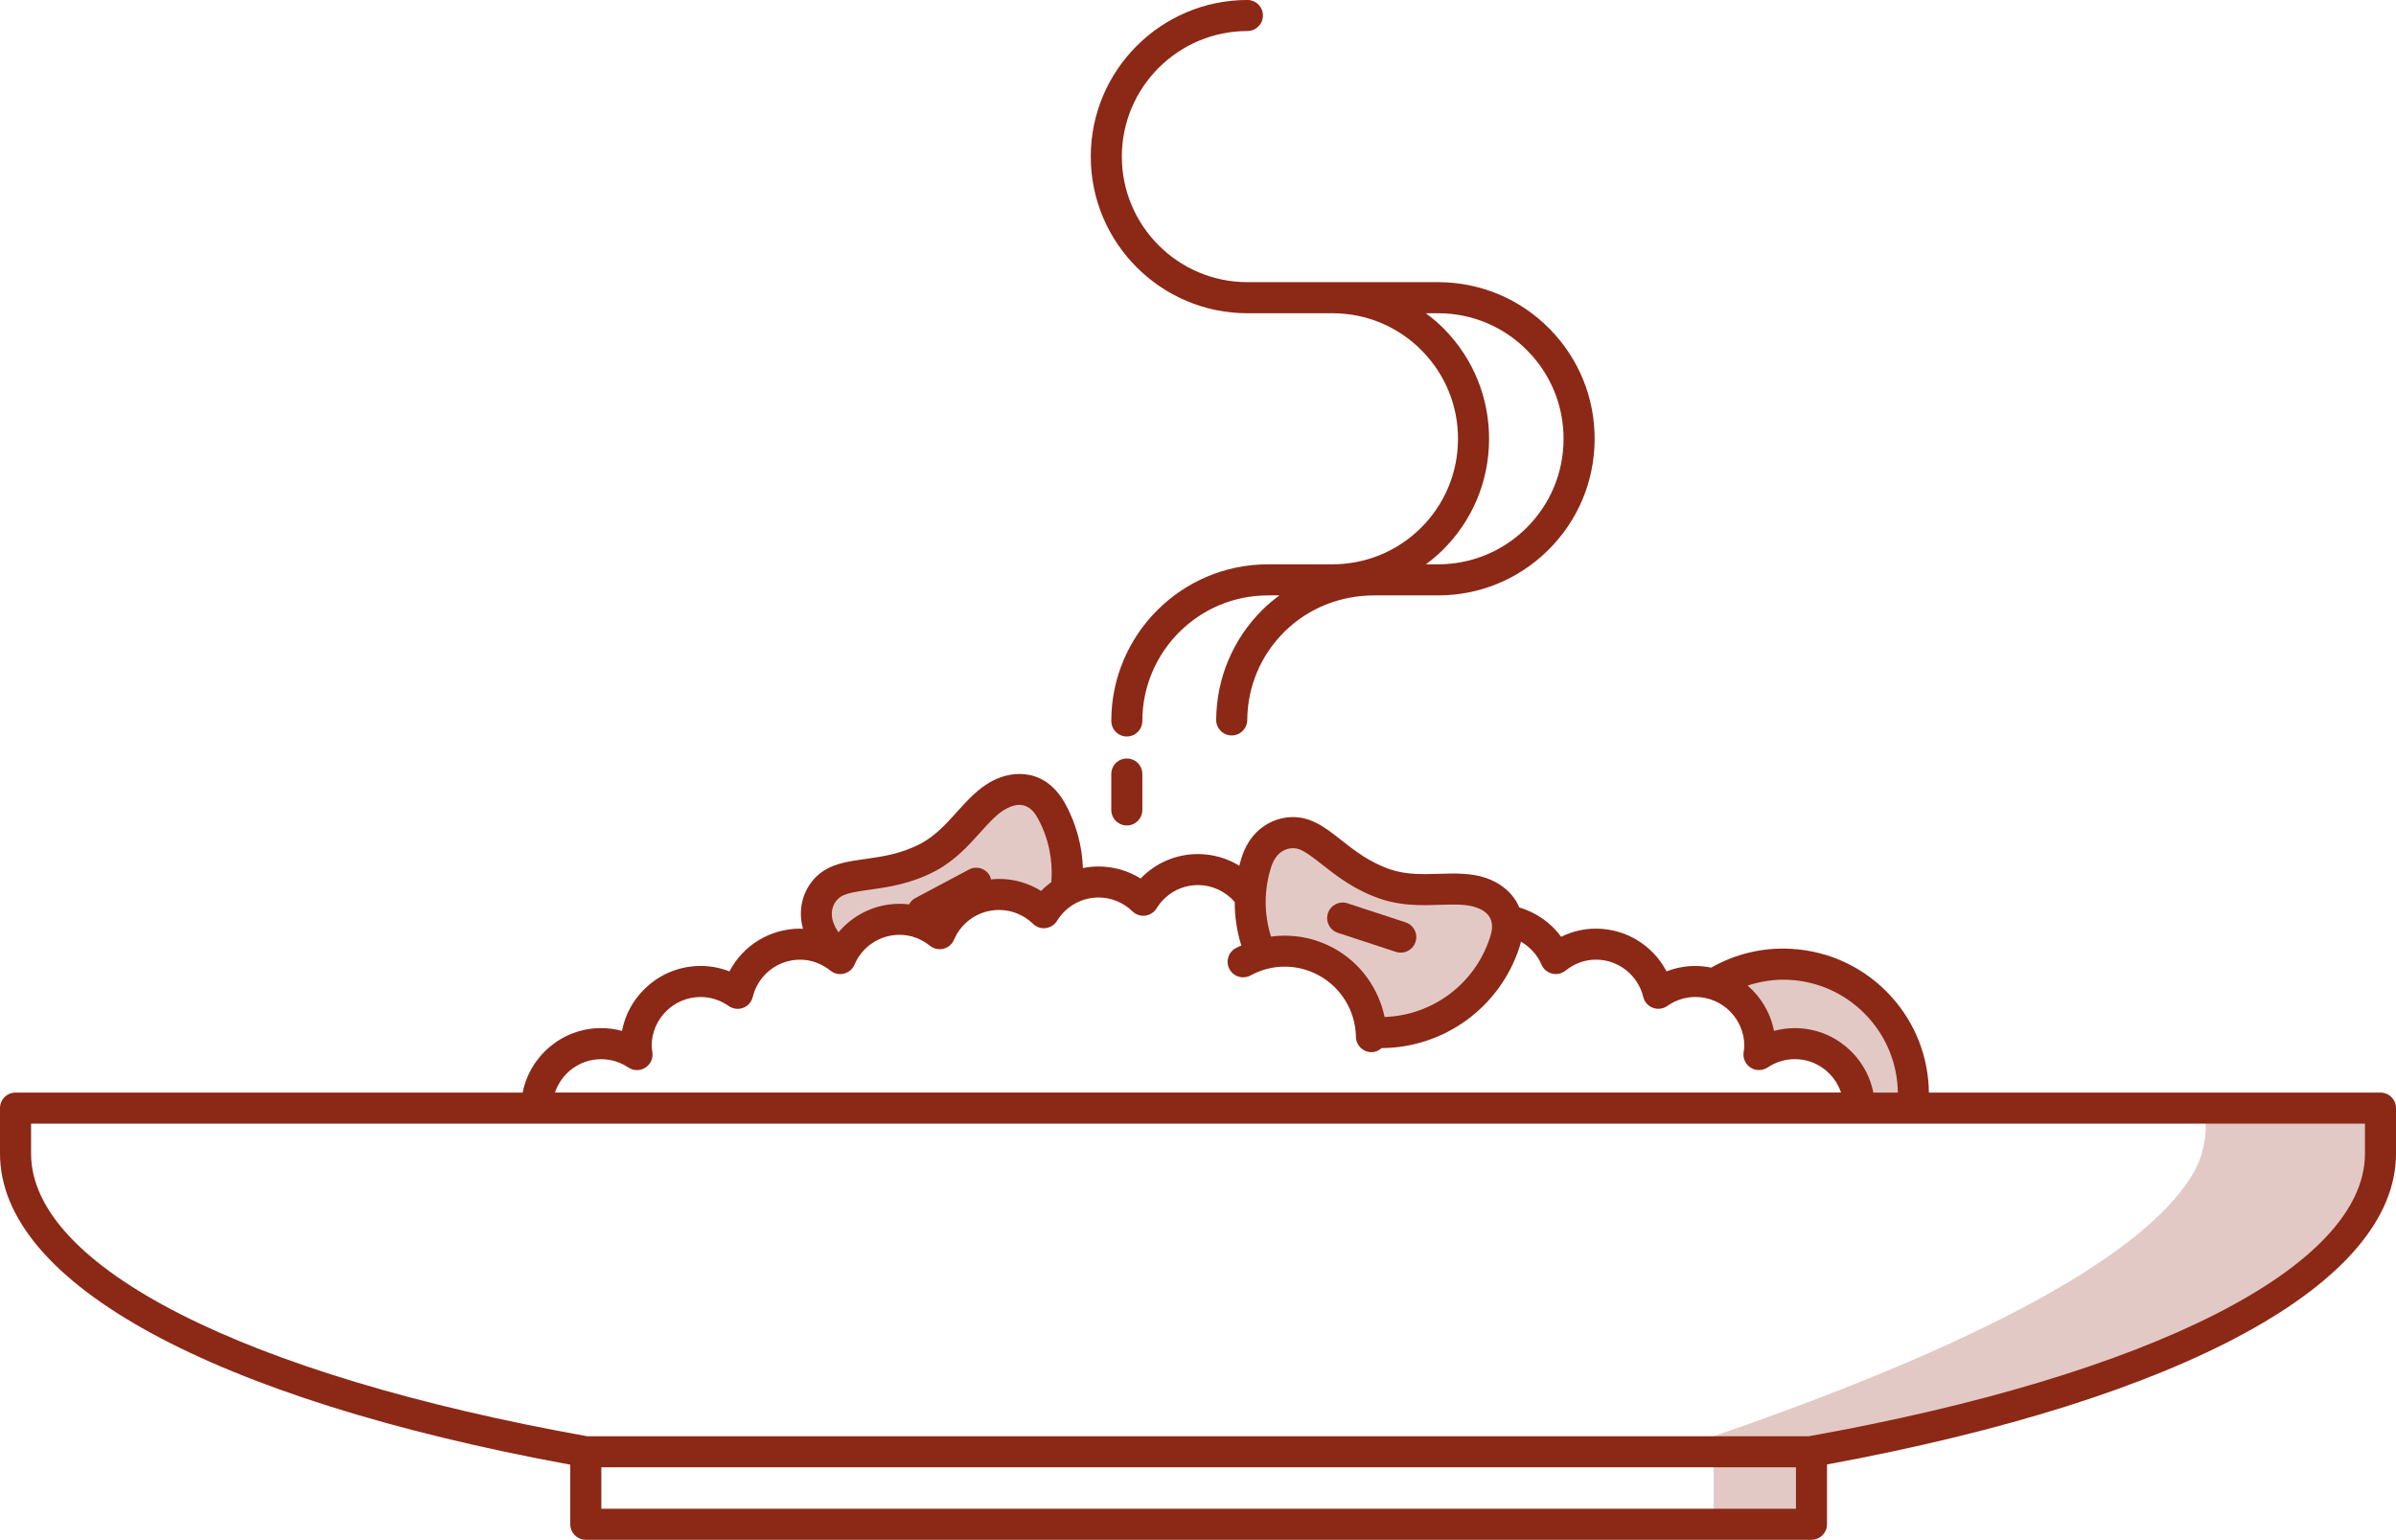
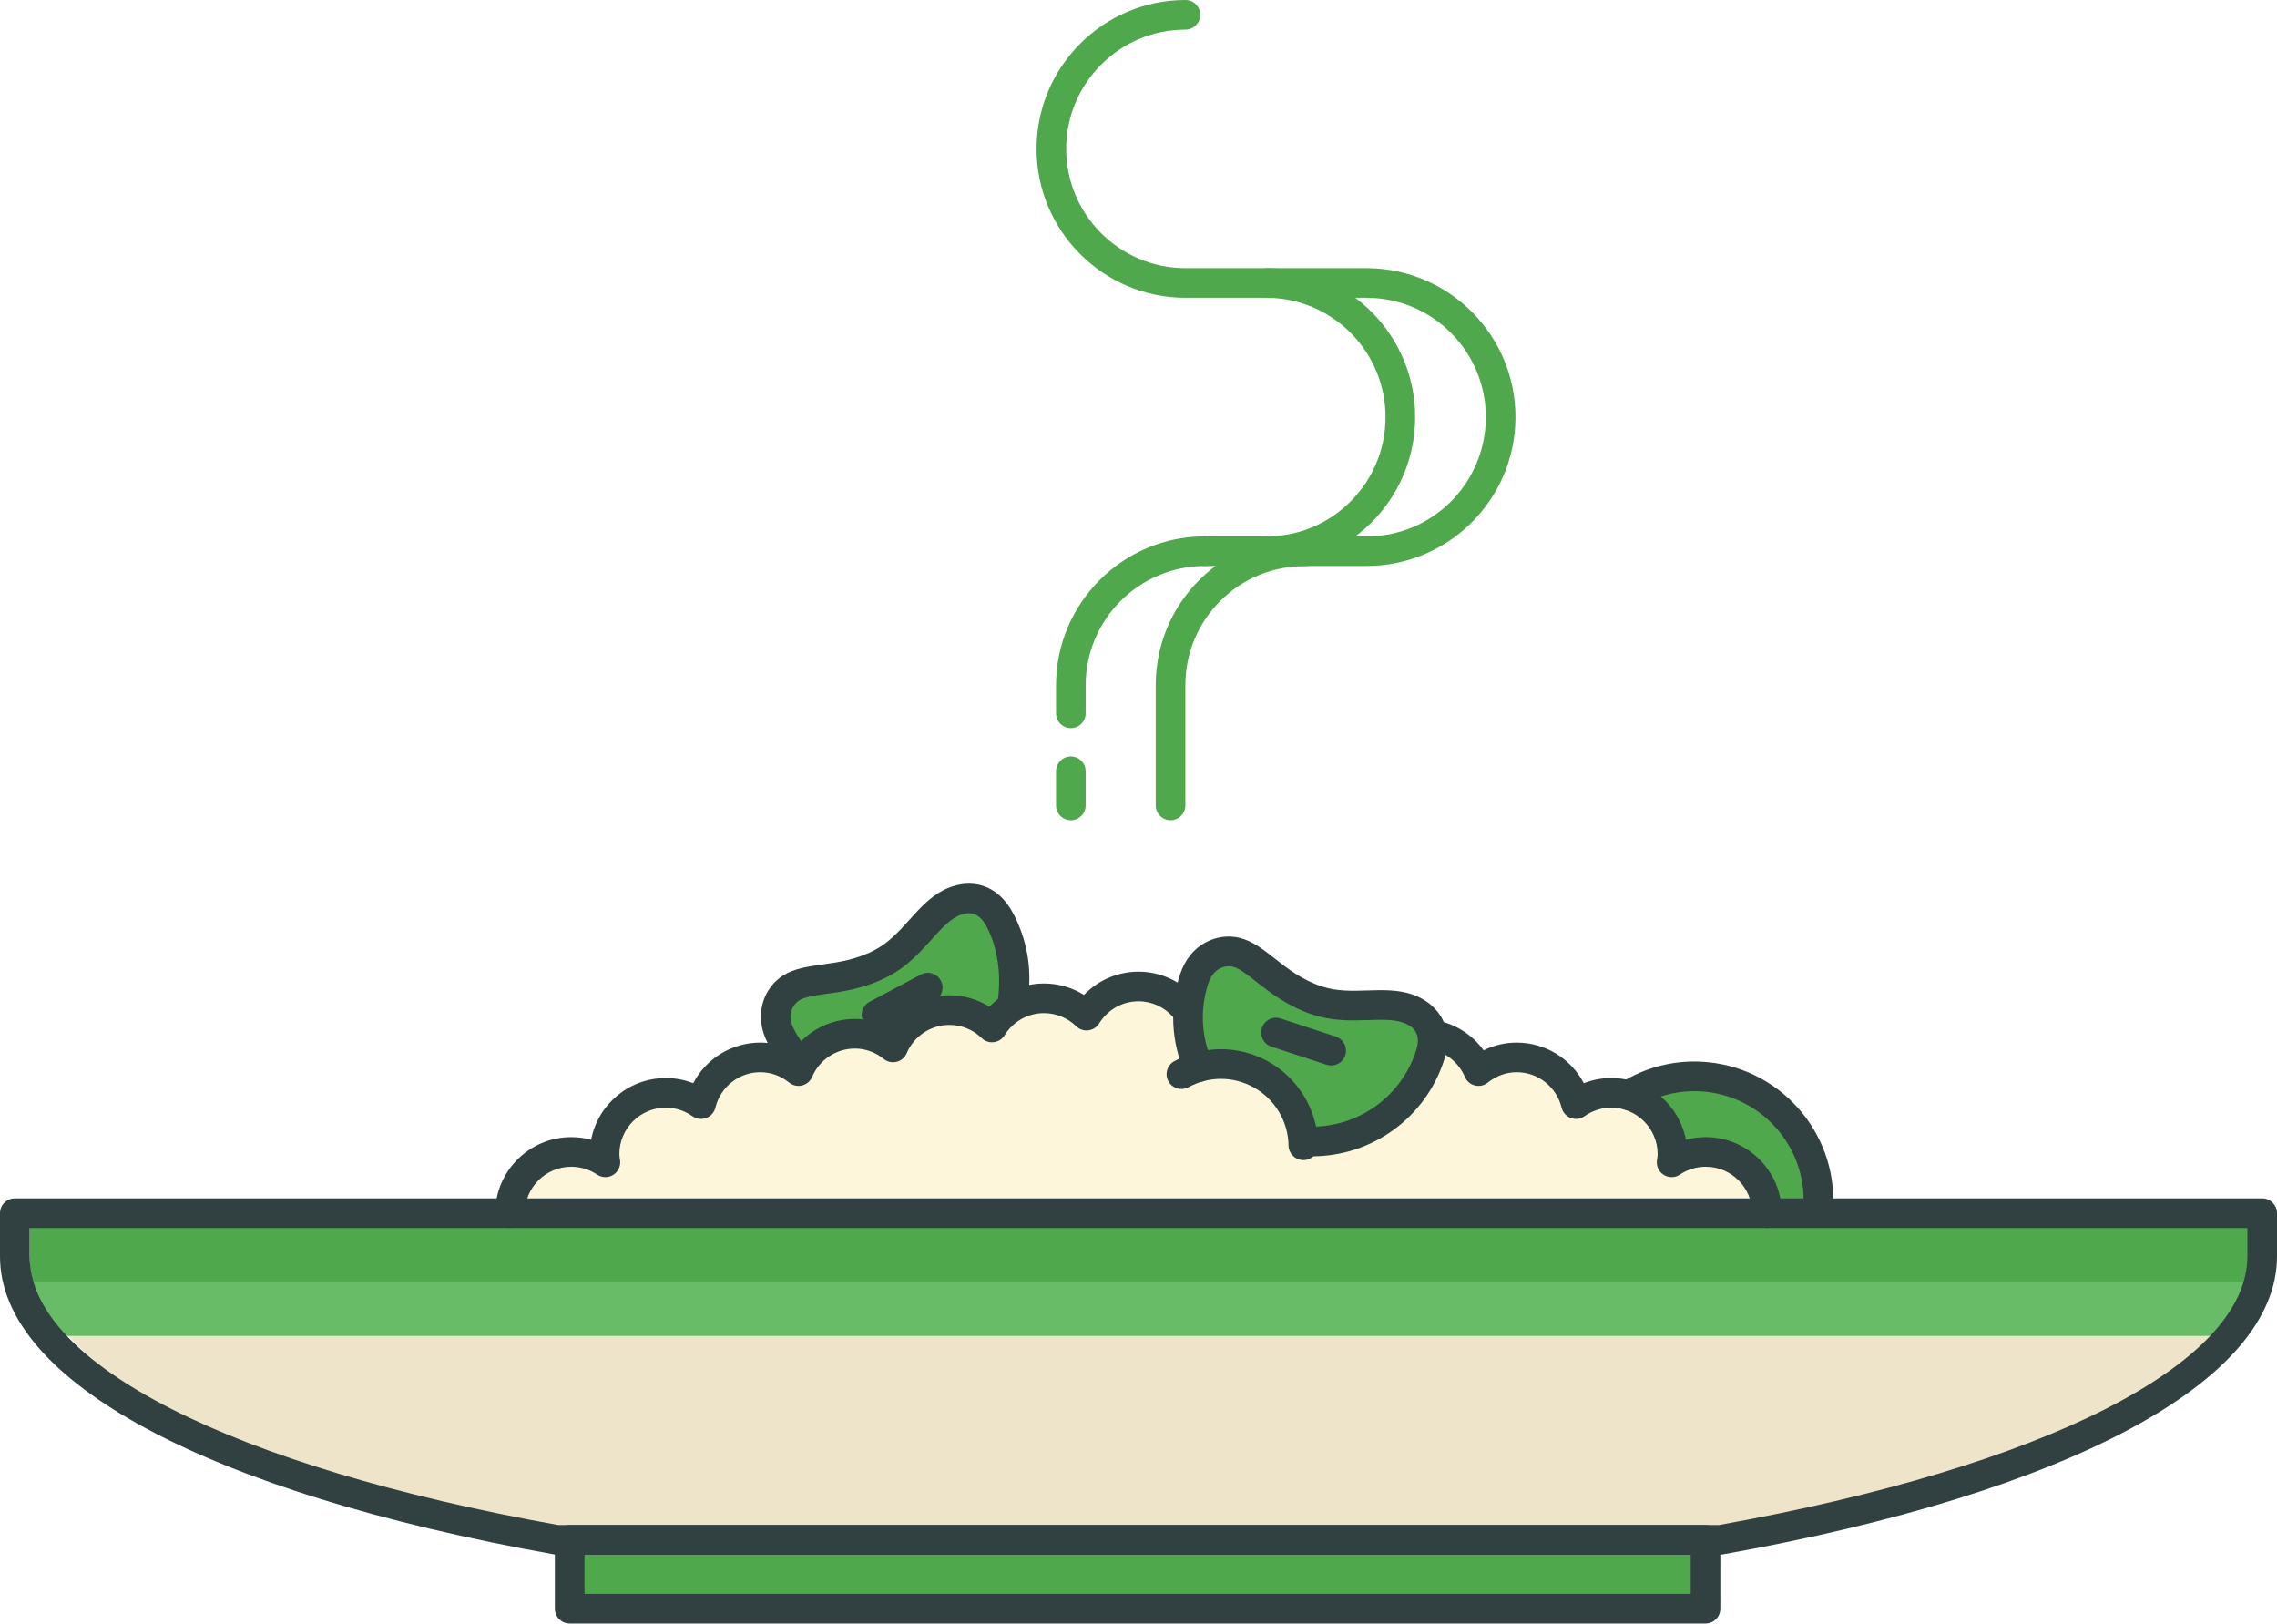
- <svg xmlns="http://www.w3.org/2000/svg" version="1.1" id="Layer_1" x="0px" y="0px" width="193px" height="124.043px" viewBox="0 0 193 124.043" enable-background="new 0 0 193 124.043" xml:space="preserve">
+ <svg xmlns="http://www.w3.org/2000/svg" version="1.1" id="Layer_1" x="0px" y="0px" width="192.15px" height="137px" viewBox="0 0 192.15 137" enable-background="new 0 0 192.15 137" xml:space="preserve">
  <g>
+     <polygon fill="#4FA84C" points="82.978,76.334 80.061,75.834 76.978,79.03 73.061,81.584 68.978,82.917 66.395,83.584    65.228,86.12 66.395,89.084 66.645,89.417 67.734,90.058 69.317,88.008 72.395,86.894 74.686,87.897 76.645,86.12 79.311,85.084    83.478,86.584 85.895,84.492 85.895,80.75  " />
+     <rect x="2.5" y="102.205" fill="#4FA84C" width="187.445" height="8.246" />
+     <path fill="#EDE4CA" d="M188.986,110.192c0,0-0.667,12.859-45,19.833H47.32c0,0-32.566-4.649-43.45-19.574L188.986,110.192z" />
+     <polygon fill="#68BC68" points="187.82,112.726 4.445,112.726 3.07,110.303 2.07,108.177 189.945,108.177 189.07,110.012  " />
+     <polyline fill="#FEF6DB" points="148.486,102.545 42.653,101.859 44.153,97.896 47.986,96.556 50.653,96.556 52.82,92.81    58.82,92.81 61.986,89.578 67.32,89.911 70.487,86.894 74.487,88.008 79.54,85.192 84.32,86.894 86.761,84.106 91.616,84.492    96.128,82.449 100.625,84.492 101.226,89.911 103.57,89.579 106.429,90.328 108.32,91.859 110.006,93.217 110.091,95.052    113.584,96.324 116.82,94.526 119.941,91.329 121.32,88.692 123.153,87.897 124.487,89.911 128.653,88.539 130.82,90.328    132.486,92.497 136.18,92.497 139.398,92.81 140.486,93.217 141.486,96.556 144.82,97.192 146.523,98.135 148.486,99.678    149.07,101.817  " />
+     <path fill="#4FA84C" d="M151.82,94.872l-2.625-2.092l-3.625-1.451l-3.125-0.762l-4.75,2.243c0.375-0.368,3,2.757,3,2.757v2.007   h4.748l2.877,1.493l0.75,2.75l3.362,0.728l1.013-2.853L151.82,94.872z" />
    <g>
-       <path fill="#8C2816" d="M100.479,25.234h6.925c2.702,0.02,5.233,1.091,7.13,3.015c1.896,1.924,2.929,4.472,2.909,7.174    c-0.02,2.701-1.091,5.233-3.015,7.13c-1.924,1.896-4.473,2.921-7.183,2.909h-0.023h-5.09c-6.956,0-12.616,5.66-12.616,12.617    c0,0.691,0.56,1.251,1.251,1.251c0.691,0,1.251-0.56,1.251-1.251c0-5.577,4.537-10.115,10.114-10.115h0.928    c-0.464,0.346-0.915,0.715-1.334,1.128c-2.4,2.365-3.737,5.524-3.761,8.894c-0.005,0.691,0.551,1.256,1.242,1.26h0.006    c0.69,0,1.249-0.554,1.254-1.242c0.02-2.701,1.091-5.234,3.015-7.13c1.924-1.896,4.496-2.902,7.183-2.91h0.024l0.002,0h5.049    c0.031,0,0.064,0,0.096,0c3.334,0,6.474-1.287,8.852-3.63c2.4-2.365,3.737-5.524,3.761-8.894c0.026-3.37-1.264-6.548-3.629-8.949    c-2.365-2.401-5.524-3.736-8.903-3.761h-8.494h-0.009h-6.934c-5.577,0-10.115-4.538-10.115-10.115    c0-5.577,4.538-10.115,10.115-10.115c0.691,0,1.251-0.56,1.251-1.251c0-0.691-0.56-1.251-1.251-1.251    c-6.957,0-12.617,5.66-12.617,12.617C87.862,19.574,93.522,25.234,100.479,25.234z M115.907,25.234    c2.701,0.02,5.233,1.091,7.129,3.015c1.897,1.924,2.93,4.472,2.91,7.174c-0.019,2.701-1.091,5.233-3.015,7.13    c-1.906,1.878-4.424,2.91-7.128,2.91c-0.026,0-0.053,0-0.078,0h-0.873c0.464-0.346,0.914-0.714,1.333-1.127    c2.401-2.365,3.737-5.524,3.761-8.894c0.025-3.37-1.264-6.548-3.629-8.949c-0.457-0.464-0.953-0.876-1.466-1.259H115.907z" />
-       <path fill="#8C2816" d="M191.749,88.017h-36.374c-0.036-2.862-1.085-5.581-3.022-7.724c-2.106-2.33-4.995-3.701-8.131-3.859    c-2.248-0.12-4.443,0.414-6.386,1.518c-0.412-0.083-0.835-0.136-1.27-0.136c-0.801,0-1.586,0.149-2.323,0.438    c-1.091-2.085-3.256-3.443-5.689-3.443c-0.98,0-1.928,0.224-2.8,0.656c-0.825-1.134-2.017-1.96-3.375-2.367    c-0.509-1.222-1.598-2.013-2.709-2.383c-1.216-0.404-2.515-0.362-3.768-0.324c-1.267,0.039-2.581,0.079-3.835-0.33    c-1.706-0.56-2.935-1.527-4.019-2.38c-0.976-0.768-1.899-1.493-2.985-1.753c-1.849-0.441-4.173,0.475-5.028,3.082    c-0.079,0.242-0.14,0.486-0.203,0.731c-0.995-0.608-2.144-0.941-3.331-0.941c-1.772,0-3.423,0.718-4.622,1.971    c-1.013-0.632-2.18-0.97-3.392-0.97c-0.427,0-0.847,0.044-1.256,0.125c-0.065-1.762-0.523-3.489-1.368-5.076    c-1.555-2.92-4.171-2.867-5.939-1.937c-1.133,0.597-2.001,1.561-2.841,2.493c-0.85,0.944-1.73,1.919-2.894,2.539    c-1.585,0.844-3.134,1.061-4.5,1.253c-1.231,0.173-2.393,0.337-3.332,0.941c-1.36,0.875-2.231,2.677-1.677,4.683    c-0.078-0.003-0.155-0.013-0.233-0.013c-2.434,0-4.599,1.358-5.69,3.443c-0.737-0.289-1.522-0.438-2.323-0.438    c-3.138,0-5.761,2.256-6.329,5.231c-0.545-0.147-1.111-0.223-1.685-0.223c-3.125,0-5.735,2.236-6.319,5.192H1.251    C0.56,88.017,0,88.577,0,89.268v3.664c0,10.432,17.153,19.771,45.936,25.061v4.799c0,0.691,0.56,1.251,1.251,1.251h98.73    c0.691,0,1.251-0.56,1.251-1.251v-4.818C175.888,112.681,193,103.352,193,92.932v-3.664C193,88.577,192.44,88.017,191.749,88.017z     M144.096,78.933c2.469,0.125,4.742,1.204,6.401,3.039c1.516,1.678,2.342,3.805,2.379,6.045h-1.977    c-0.584-2.956-3.194-5.192-6.319-5.192c-0.574,0-1.14,0.075-1.685,0.223c-0.277-1.45-1.047-2.722-2.121-3.653    C141.837,79.049,142.954,78.875,144.096,78.933z M102.412,69.792c0.462-1.409,1.551-1.554,2.07-1.428    c0.551,0.132,1.231,0.667,2.018,1.285c1.186,0.932,2.661,2.094,4.786,2.79c1.67,0.548,3.274,0.499,4.694,0.453    c1.127-0.036,2.105-0.066,2.9,0.198c1.746,0.581,1.295,1.955,1.126,2.472c-1.223,3.727-4.631,6.236-8.475,6.365    c-0.491-2.322-1.954-4.363-4.072-5.529c-1.579-0.869-3.354-1.18-5.077-0.945C101.803,73.618,101.805,71.642,102.412,69.792z     M67.711,72.244c0.477-0.307,1.333-0.427,2.325-0.566c1.493-0.21,3.353-0.471,5.327-1.522c1.553-0.827,2.628-2.02,3.577-3.073    c0.758-0.84,1.411-1.566,2.149-1.955c1.628-0.855,2.309,0.418,2.564,0.899c0.83,1.559,1.167,3.288,1.036,5.03    c-0.292,0.216-0.57,0.452-0.824,0.717c-1.012-0.631-2.179-0.969-3.392-0.969c-0.22,0-0.436,0.017-0.652,0.039    c-0.024-0.093-0.035-0.187-0.082-0.276c-0.326-0.611-1.085-0.843-1.692-0.517l-4.344,2.312c-0.217,0.115-0.365,0.295-0.478,0.494    c-0.253-0.031-0.507-0.048-0.765-0.048c-1.938,0-3.721,0.87-4.925,2.302c-0.076-0.128-0.157-0.253-0.227-0.384    C66.611,73.417,67.267,72.531,67.711,72.244z M48.42,85.327c0.785,0,1.543,0.231,2.193,0.668c0.41,0.275,0.939,0.284,1.357,0.025    c0.418-0.259,0.646-0.739,0.582-1.227l-0.019-0.137c-0.019-0.131-0.04-0.261-0.04-0.397c0-2.173,1.768-3.941,3.941-3.941    c0.808,0,1.591,0.25,2.263,0.725c0.338,0.237,0.772,0.294,1.159,0.149c0.388-0.145,0.678-0.472,0.777-0.874    c0.434-1.77,2.002-3.007,3.814-3.007c0.882,0,1.73,0.306,2.45,0.885c0.306,0.245,0.71,0.333,1.089,0.237    c0.38-0.095,0.693-0.364,0.846-0.724c0.62-1.458,2.044-2.401,3.628-2.401c0.884,0,1.73,0.306,2.449,0.884    c0.306,0.244,0.71,0.332,1.089,0.237c0.379-0.095,0.693-0.363,0.846-0.723c0.621-1.459,2.045-2.401,3.628-2.401    c1.024,0,1.997,0.397,2.738,1.116c0.273,0.265,0.65,0.398,1.025,0.344c0.376-0.046,0.711-0.26,0.91-0.583    c0.729-1.177,1.978-1.88,3.341-1.88c1.022,0,1.995,0.397,2.739,1.117c0.273,0.264,0.648,0.397,1.025,0.343    c0.375-0.046,0.71-0.261,0.909-0.583c0.728-1.177,1.977-1.879,3.341-1.879c1.131,0,2.208,0.497,2.959,1.361    c-0.001,1.186,0.173,2.368,0.529,3.509c-0.15,0.071-0.304,0.131-0.452,0.211c-0.606,0.331-0.83,1.091-0.499,1.698    c0.33,0.606,1.091,0.83,1.698,0.499c1.73-0.945,3.792-0.941,5.518,0.008c1.799,0.991,2.937,2.884,2.969,4.942    c0.011,0.684,0.569,1.232,1.251,1.232c0.006,0,0.013,0,0.013,0c0.318-0.005,0.591-0.134,0.807-0.326    c5.019-0.03,9.503-3.257,11.09-8.095c0.054-0.163,0.095-0.322,0.133-0.478c0.723,0.424,1.317,1.057,1.651,1.845    c0.154,0.361,0.466,0.629,0.847,0.724c0.379,0.095,0.782,0.007,1.089-0.237c0.72-0.579,1.568-0.885,2.45-0.885    c1.812,0,3.38,1.237,3.813,3.006c0.098,0.402,0.388,0.729,0.776,0.875c0.386,0.143,0.821,0.09,1.159-0.149    c0.674-0.474,1.457-0.725,2.265-0.725c2.173,0,3.941,1.768,3.941,3.941c0,0.139-0.022,0.272-0.042,0.405l-0.017,0.124    c-0.066,0.488,0.159,0.969,0.578,1.23c0.418,0.261,0.95,0.25,1.359-0.023c0.652-0.438,1.41-0.668,2.195-0.668    c1.733,0,3.192,1.132,3.718,2.69H44.701C45.228,86.459,46.687,85.327,48.42,85.327z M144.666,121.541H48.438v-3.337h96.228    V121.541z M190.498,92.932c0,9.096-17.163,17.817-44.796,22.77H47.299c-27.633-4.952-44.796-13.674-44.796-22.77v-2.413h187.996    V92.932z" />
-       <path fill="#8C2816" d="M107.765,75.146l4.676,1.535c0.129,0.043,0.261,0.062,0.39,0.062c0.526,0,1.016-0.334,1.189-0.861    c0.216-0.657-0.142-1.363-0.799-1.578l-4.676-1.535c-0.652-0.216-1.363,0.143-1.578,0.799    C106.751,74.225,107.108,74.931,107.765,75.146z" />
-       <path fill="#8C2816" d="M90.766,61.103c-0.691,0-1.251,0.56-1.251,1.251v2.893c0,0.691,0.56,1.251,1.251,1.251    c0.691,0,1.251-0.56,1.251-1.251v-2.893C92.017,61.663,91.457,61.103,90.766,61.103z" />
+       <g>
+         <path fill="#4FA84C" d="M100.625,57.825" />
+       </g>
+       <g>
+         <g>
+           <path fill="#4FA84C" d="M115.322,47.76c-0.031,0-0.062,0-0.094,0h-13.546c-0.69,0-1.25-0.56-1.25-1.25s0.56-1.25,1.25-1.25      h13.532c5.604,0.078,10.13-4.44,10.171-9.99c0.041-5.55-4.44-10.098-9.99-10.14h-15.358c-6.928,0-12.565-5.637-12.565-12.564      C87.472,5.637,93.108,0,100.037,0c0.69,0,1.25,0.56,1.25,1.25s-0.56,1.25-1.25,1.25c-5.55,0-10.065,4.516-10.065,10.065      c0,5.55,4.515,10.064,10.065,10.064h15.368c6.938,0.052,12.532,5.73,12.481,12.658C127.835,42.185,122.208,47.76,115.322,47.76z      " />
+         </g>
+         <g>
+           <path fill="#4FA84C" d="M106.858,47.76c-0.032,0-0.063,0-0.095,0c-0.688-0.005-1.255-0.566-1.252-1.255      c0.002-0.689,0.55-1.245,1.238-1.245h0.023c2.729,0.027,5.233-1.009,7.148-2.896c1.915-1.887,2.981-4.407,3-7.095      c0.041-5.55-4.44-10.098-9.99-10.14c-0.69-0.005-1.246-0.569-1.241-1.26c0.005-0.688,0.556-1.215,1.259-1.24      c6.928,0.052,12.523,5.73,12.472,12.658c-0.025,3.355-1.355,6.501-3.746,8.857C113.307,46.479,110.179,47.76,106.858,47.76z" />
+         </g>
+         <g>
+           <path fill="#4FA84C" d="M98.778,69.214c-0.69,0-1.25-0.56-1.25-1.25V57.741c0.025-3.365,1.355-6.511,3.746-8.866      s5.579-3.62,8.912-3.614c0.679,0.005,1.241,0.55,1.253,1.229c0.011,0.678-0.508,1.241-1.186,1.27l-0.023,0.001      c-2.773-0.005-5.285,1.01-7.2,2.896c-1.915,1.887-2.981,4.407-3,7.095v10.214C100.028,68.654,99.468,69.214,98.778,69.214z" />
+         </g>
+         <g>
+           <path fill="#4FA84C" d="M98.308,46.51" />
+         </g>
+         <g>
+           <path fill="#4FA84C" d="M90.366,61.442c-0.69,0-1.25-0.56-1.25-1.25v-2.367c0-6.929,5.637-12.565,12.565-12.565      c0.69,0,1.25,0.56,1.25,1.25s-0.56,1.25-1.25,1.25c-5.55,0-10.065,4.516-10.065,10.065v2.367      C91.616,60.883,91.057,61.442,90.366,61.442z" />
+         </g>
+       </g>
    </g>
-     <path opacity="0.25" fill="#8C2816" d="M177.539,89.29c0,0,0.598,2.524-0.75,5c-2.536,4.657-11.246,11.92-38.75,21.412v7.338h7.75   l0.375-6.125c0,0,35.5-8.625,39.5-13.625s6-9,6-9v-3.75L177.539,89.29z" />
-     <path opacity="0.25" fill="#8C2816" d="M67.039,76.743c-0.125-0.453-1.125-2.828-1.125-3.203s0.375-2.5,0.562-2.625   s4.812,0,4.812,0l4.25-2.5l4.937-2.878l1.813-1.737l2.125,2.698l1.625,3.774l-2,2.434l-3.875-0.541h-3.125l-1.725,2.56l-2.15-0.685   l-2.625,0.685L67.039,76.743z" />
-     <polygon opacity="0.25" fill="#8C2816" points="101.539,68.04 100.289,72.706 101.539,76.743 103.539,76.165 106.904,77.415    108.789,78.915 109.914,80.79 109.914,82.415 113.414,82.415 118.289,80.415 120.164,78.165 121.164,73.665 119.67,70.717    116.039,71.415 112.164,71.665 108.789,69.54 106.904,68.04 104.914,67.04 102.914,67.04  " />
-     <path opacity="0.25" fill="#8C2816" d="M138.664,79.04l2.375,2.75l0.75,2v0.875h2.625h2.375l1.125,1.375c0,0,1.375,0.5,1.375,0.875   s0,2,0,2h4.125l0.625-3.375l-1.75-4.125l-3.5-2.375l-3.625-1.625h-3.75L138.664,79.04z" />
+     <g>
+       <g>
+         <path fill="#314040" d="M66.958,90.328c-0.369,0-0.734-0.162-0.98-0.474c-0.439-0.554-0.832-1.154-1.168-1.783     c-1.285-2.414-0.342-4.717,1.254-5.742c0.935-0.603,2.093-0.766,3.319-0.938c1.359-0.191,2.901-0.407,4.478-1.247     c1.159-0.616,2.034-1.588,2.88-2.526c0.837-0.929,1.702-1.889,2.831-2.483c1.762-0.929,4.369-0.981,5.918,1.931     c1.157,2.174,1.597,4.608,1.272,7.04c-0.092,0.685-0.723,1.152-1.405,1.074c-0.684-0.092-1.269-0.039-1.164-0.721     c0.322-2.11,0-4.51-0.91-6.22c-0.254-0.477-0.929-1.743-2.545-0.894c-0.735,0.388-1.386,1.109-2.14,1.946     c-0.945,1.048-2.016,2.236-3.562,3.06c-1.966,1.047-3.817,1.307-5.305,1.516c-0.987,0.139-1.839,0.259-2.313,0.563     c-0.441,0.284-1.092,1.164-0.399,2.466c0.264,0.496,0.574,0.969,0.919,1.405c0.429,0.541,0.338,1.327-0.203,1.756     C67.504,90.24,67.23,90.328,66.958,90.328z" />
+       </g>
+       <g>
+         <path fill="#314040" d="M73.966,86.894c-0.447,0-0.879-0.24-1.104-0.663c-0.324-0.609-0.093-1.366,0.516-1.69l4.325-2.302     c0.607-0.326,1.367-0.094,1.691,0.517c0.324,0.609,0.093,1.366-0.516,1.69l-4.035,2.448     C74.655,86.993,74.164,86.894,73.966,86.894z" />
+       </g>
+     </g>
+     <g>
+       <g>
+         <path fill="#314040" d="M153.444,103.069c-0.021,0-0.042-0.001-0.064-0.002c-0.689-0.034-1.22-0.621-1.186-1.311     c0.256-5.074-3.663-9.41-8.736-9.666c-1.898-0.092-3.757,0.387-5.364,1.397c-0.583,0.37-1.355,0.191-1.724-0.392     c-0.368-0.585-0.192-1.356,0.393-1.724c2.044-1.286,4.401-1.905,6.821-1.778c6.449,0.325,11.432,5.837,11.107,12.287     C154.658,102.551,154.106,103.069,153.444,103.069z" />
+       </g>
+     </g>
+     <g>
+       <path fill="#4FA84C" d="M90.366,69.214c-0.69,0-1.25-0.56-1.25-1.25v-2.88c0-0.69,0.56-1.25,1.25-1.25s1.25,0.56,1.25,1.25v2.88    C91.616,68.654,91.057,69.214,90.366,69.214z" />
+     </g>
+     <g>
+       <path fill="#314040" d="M43.04,103.625c-0.69,0-1.25-0.56-1.25-1.25c0-3.539,2.879-6.419,6.419-6.419    c0.57,0,1.132,0.075,1.674,0.222c0.568-2.962,3.179-5.207,6.304-5.207c0.797,0,1.578,0.147,2.312,0.435    c1.087-2.074,3.243-3.427,5.666-3.427c0.974,0,1.917,0.223,2.784,0.65c1.191-1.641,3.107-2.645,5.194-2.645    c0.974,0,1.917,0.223,2.784,0.65c1.19-1.641,3.106-2.645,5.193-2.645c1.207,0,2.368,0.336,3.376,0.964    c1.195-1.246,2.839-1.961,4.603-1.961c1.206,0,2.368,0.336,3.375,0.964c1.195-1.246,2.839-1.962,4.603-1.962    c1.86,0,3.628,0.815,4.849,2.236c0.45,0.523,0.39,1.312-0.134,1.763c-0.523,0.448-1.312,0.39-1.763-0.134    c-0.746-0.867-1.822-1.365-2.953-1.365c-1.355,0-2.598,0.698-3.322,1.869c-0.199,0.321-0.534,0.536-0.909,0.582    c-0.377,0.052-0.753-0.079-1.024-0.343c-0.738-0.716-1.706-1.11-2.723-1.11c-1.356,0-2.598,0.698-3.322,1.868    c-0.199,0.321-0.534,0.536-0.909,0.582c-0.376,0.054-0.753-0.08-1.024-0.343c-0.738-0.716-1.705-1.11-2.723-1.11    c-1.575,0-2.991,0.938-3.607,2.387c-0.153,0.36-0.466,0.629-0.846,0.724c-0.379,0.094-0.782,0.009-1.087-0.237    c-0.717-0.575-1.56-0.879-2.438-0.879c-1.575,0-2.991,0.938-3.608,2.388c-0.153,0.36-0.466,0.628-0.846,0.723    c-0.38,0.098-0.782,0.009-1.087-0.237c-0.717-0.575-1.56-0.879-2.438-0.879c-1.802,0-3.361,1.229-3.792,2.988    c-0.099,0.401-0.389,0.729-0.776,0.874c-0.387,0.143-0.821,0.088-1.159-0.149c-0.668-0.472-1.447-0.721-2.251-0.721    c-2.161,0-3.918,1.758-3.918,3.919c0,0.139,0.023,0.272,0.042,0.407l0.017,0.117c0.066,0.488-0.16,0.97-0.578,1.229    c-0.418,0.262-0.949,0.251-1.358-0.023c-0.647-0.435-1.401-0.664-2.182-0.664c-2.161,0-3.919,1.758-3.919,3.919    C44.29,103.065,43.73,103.625,43.04,103.625z" />
+     </g>
+     <g>
+       <path fill="#314040" d="M149.11,103.625c-0.69,0-1.25-0.56-1.25-1.25c0-2.161-1.758-3.919-3.919-3.919    c-0.78,0-1.534,0.229-2.181,0.664c-0.409,0.274-0.941,0.285-1.358,0.023c-0.418-0.26-0.644-0.741-0.578-1.229l0.017-0.117    c0.019-0.135,0.042-0.269,0.042-0.407c0-2.161-1.758-3.919-3.919-3.919c-0.804,0-1.583,0.249-2.251,0.721    c-0.337,0.238-0.771,0.294-1.159,0.149c-0.387-0.146-0.678-0.472-0.776-0.874c-0.431-1.759-1.99-2.988-3.792-2.988    c-0.878,0-1.721,0.304-2.437,0.879c-0.305,0.245-0.707,0.335-1.087,0.237c-0.379-0.095-0.692-0.362-0.846-0.723    c-0.487-1.147-1.501-2.001-2.711-2.285c-0.672-0.157-1.089-0.83-0.931-1.502c0.157-0.672,0.827-1.091,1.502-0.932    c1.506,0.354,2.826,1.245,3.723,2.477c0.867-0.429,1.811-0.651,2.786-0.651c2.423,0,4.579,1.352,5.667,3.426    c0.733-0.286,1.514-0.434,2.311-0.434c3.125,0,5.736,2.245,6.304,5.206c0.542-0.146,1.103-0.221,1.673-0.221    c3.54,0,6.419,2.88,6.419,6.419C150.36,103.065,149.8,103.625,149.11,103.625z" />
+     </g>
+     <path fill="#4FA84C" d="M115.445,85.493c-0.375,0.176-3.25-0.691-3.25-0.691l-3-1.352l-2.766-2.132l-2.484-1.625l-1.75,1.125   l-1.404,2.274v2.902l0.436,3.917l2.344-0.333l2.859,0.333l1.641,1.418l2.735,4.995l5.265-1.452l3.871-3.543l0.879-4.137   l-1.875-2.391C118.945,84.802,115.82,85.317,115.445,85.493z" />
+     <g>
+       <path fill="#314040" d="M112.334,89.911c-0.129,0-0.26-0.02-0.39-0.062l-4.655-1.527c-0.656-0.215-1.013-0.921-0.798-1.577    c0.215-0.655,0.92-1.017,1.577-0.798l4.655,1.527c0.656,0.215,1.013,0.921,0.798,1.577    C113.349,89.577,112.859,89.911,112.334,89.911z" />
+     </g>
+     <path fill="#314040" d="M110.734,97.574c-0.271,0-0.543-0.01-0.816-0.028c-0.688-0.048-1.208-0.645-1.161-1.333   c0.048-0.689,0.659-1.208,1.333-1.161c4.196,0.28,8.064-2.309,9.381-6.321c0.169-0.514,0.616-1.879-1.118-2.455   c-0.789-0.263-1.76-0.234-2.885-0.197c-1.409,0.046-3.009,0.095-4.674-0.452c-2.117-0.694-3.587-1.85-4.768-2.778   c-0.783-0.616-1.459-1.148-2.008-1.279c-0.51-0.12-1.595,0.02-2.055,1.419c-0.707,2.158-0.596,4.49,0.315,6.568   c0.277,0.632-0.011,1.369-0.643,1.646c-0.632,0.277-1.37-0.011-1.647-0.643c-1.158-2.643-1.3-5.608-0.4-8.352   c0.852-2.597,3.166-3.513,5.01-3.071c1.082,0.259,2.001,0.98,2.973,1.746c1.08,0.849,2.303,1.812,4.001,2.368   c1.247,0.409,2.555,0.369,3.818,0.329c1.248-0.039,2.541-0.079,3.751,0.322c1.89,0.629,3.732,2.475,2.704,5.607   C120.259,94.351,115.761,97.574,110.734,97.574z" />
+     <path fill="#314040" d="M109.986,97.896c-0.681,0-1.239-0.547-1.249-1.23c-0.032-2.047-1.165-3.931-2.955-4.916   c-1.716-0.943-3.767-0.947-5.489-0.008c-0.604,0.329-1.364,0.106-1.696-0.499c-0.33-0.605-0.107-1.365,0.499-1.696   c2.475-1.35,5.426-1.344,7.892,0.014c2.574,1.417,4.203,4.124,4.249,7.066c0.011,0.69-0.54,1.259-1.23,1.27   C110,97.896,109.993,97.896,109.986,97.896z" />
+     <rect x="48.478" y="129.75" fill="#4FA84C" width="95.833" height="6" />
+     <g>
+       <g>
+         <g>
+           <path fill="#314040" d="M145.169,131.188H46.982c-0.074,0-0.147-0.007-0.22-0.02C17.481,125.936,0,116.536,0,106.023v-3.648      c0-0.69,0.56-1.25,1.25-1.25H190.9c0.69,0,1.25,0.56,1.25,1.25v3.648c0,10.513-17.481,19.912-46.762,25.145      C145.316,131.181,145.242,131.188,145.169,131.188z M47.093,128.688h97.965c27.508-4.931,44.593-13.611,44.593-22.664v-2.398      H2.5v2.398C2.5,115.076,19.585,123.757,47.093,128.688z" />
+         </g>
+       </g>
+     </g>
+     <g>
+       <g>
+         <path fill="#314040" d="M143.924,137H48.073c-0.69,0-1.25-0.56-1.25-1.25v-5.812c0-0.69,0.56-1.25,1.25-1.25h95.851     c0.691,0,1.25,0.56,1.25,1.25v5.812C145.174,136.44,144.615,137,143.924,137z M49.323,134.5h93.351v-3.312H49.323V134.5z" />
+       </g>
+     </g>
  </g>
</svg>
